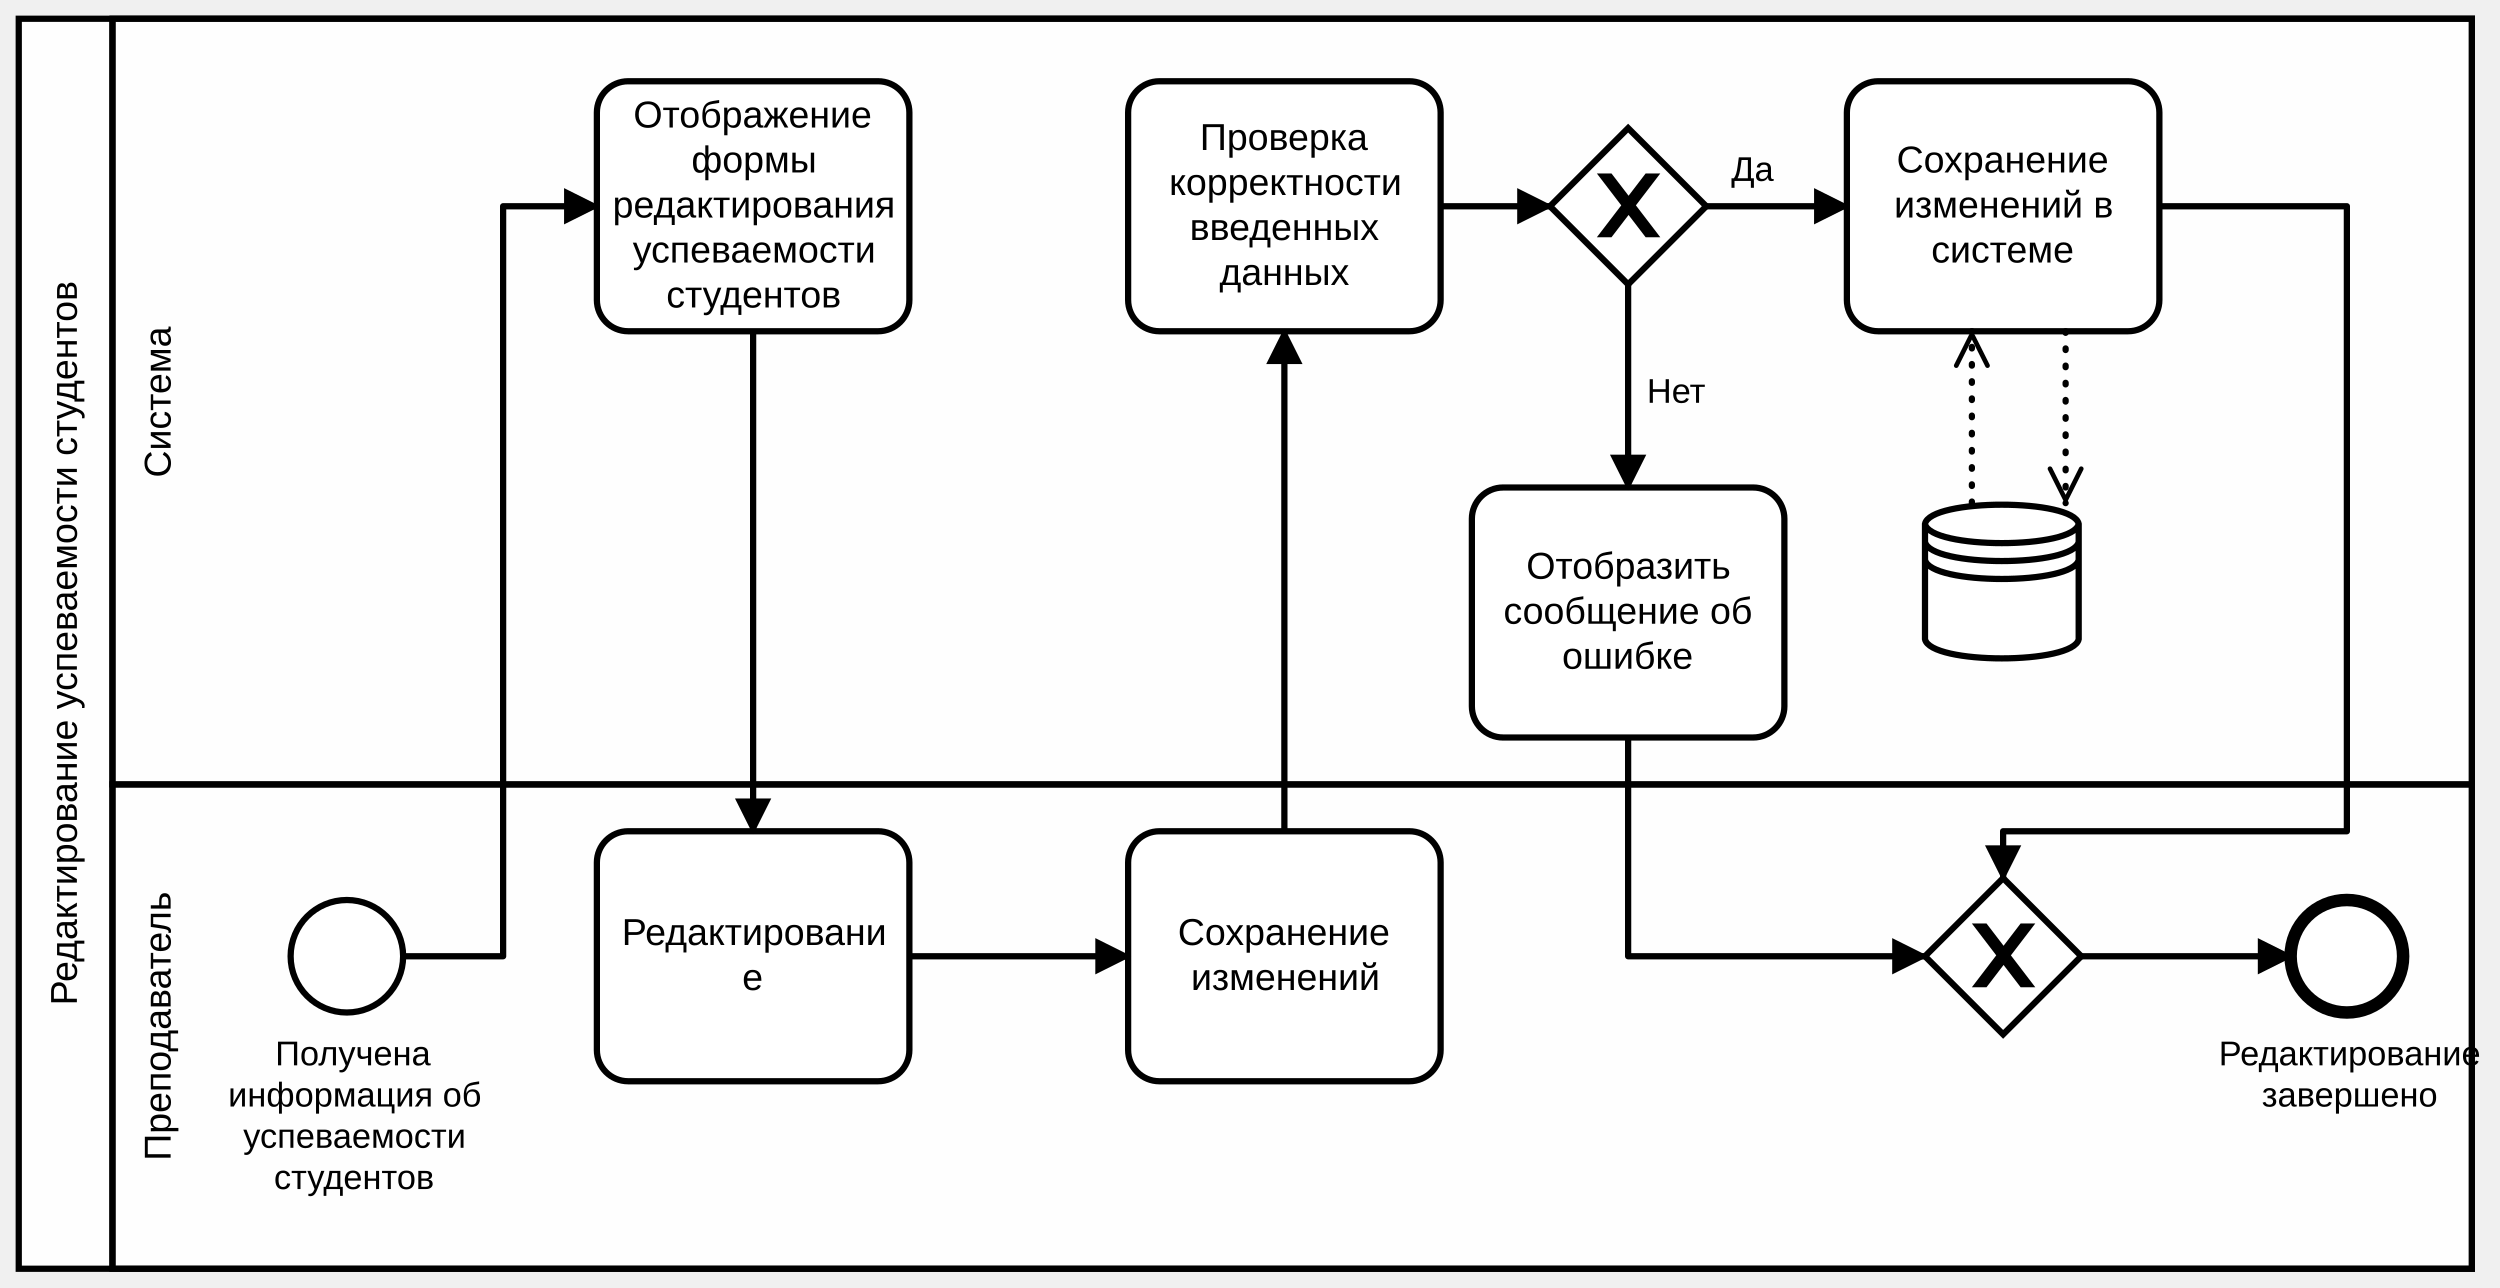
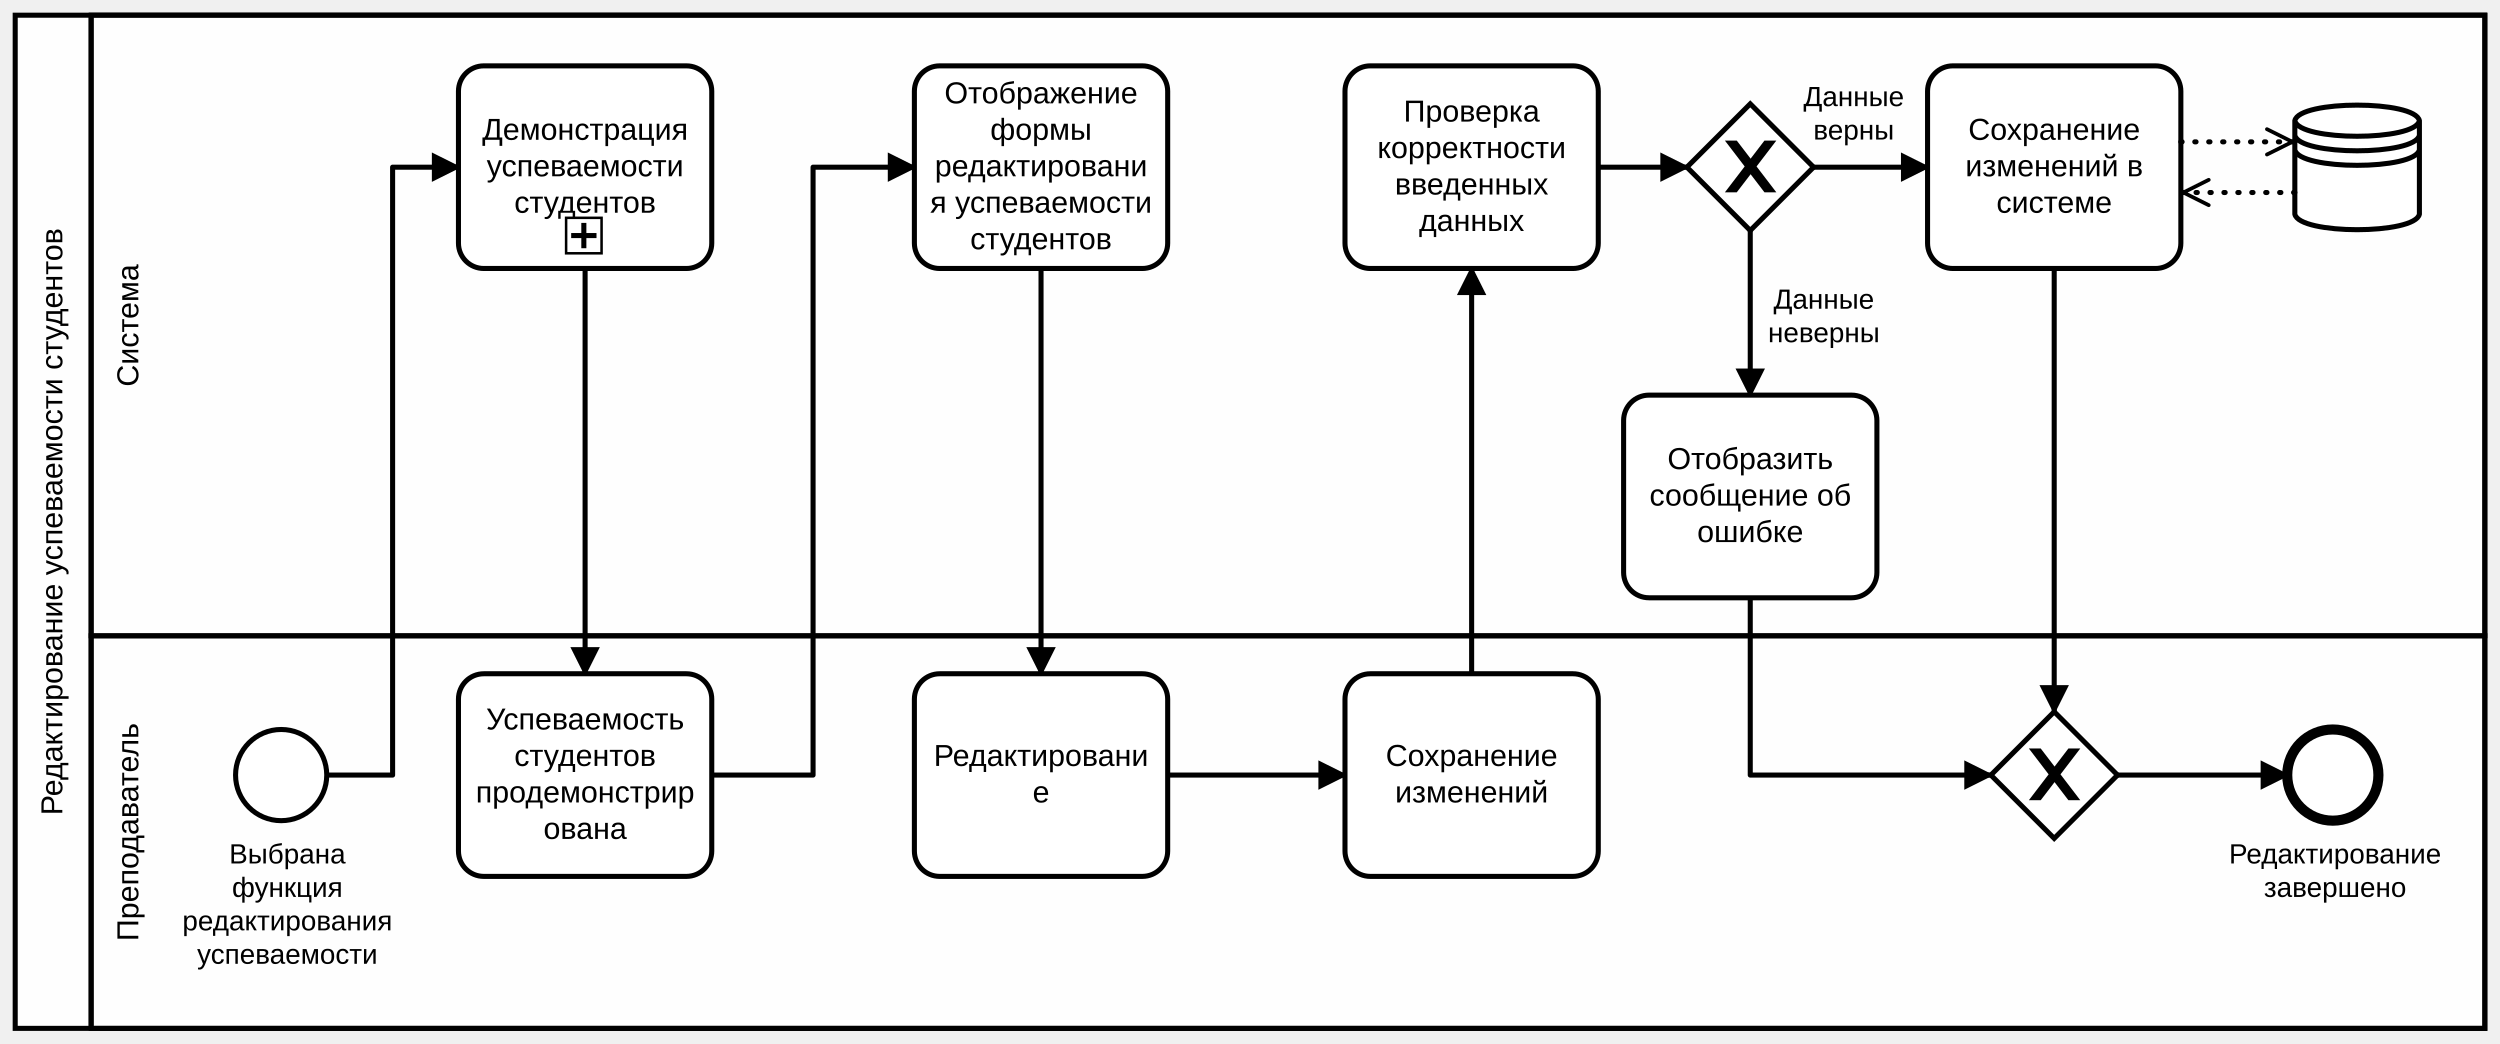
- <svg xmlns="http://www.w3.org/2000/svg" width="800" height="412" viewBox="149 74 800 412" version="1.1">
+ <svg xmlns="http://www.w3.org/2000/svg" width="987" height="412" viewBox="149 74 987 412" version="1.1">
  <defs>
-     <marker id="sequenceflow-end-white-black-c3cmvcpatdydm0tzsg6f8zy3j" viewBox="0 0 20 20" refX="11" refY="10" markerWidth="10" markerHeight="10" orient="auto">
-       <path d="M 1 5 L 11 10 L 1 15 Z" style="fill: black; stroke-width: 1px; stroke-linecap: round; stroke-dasharray: 10000, 1; stroke: black;" />
+     <marker id="sequenceflow-end-white-black-92m6he9rr7wa09pbdxbmwrjce" viewBox="0 0 20 20" refX="11" refY="10" markerWidth="10" markerHeight="10" orient="auto">
+       <path d="M 1 5 L 11 10 L 1 15 Z" style="fill: black; stroke-width: 1px; stroke-linecap: round; stroke-dasharray: 10000px, 1px; stroke: black; --darkreader-inline-fill:#e8e6e3; --darkreader-inline-stroke:#e8e6e3;" data-darkreader-inline-fill="" data-darkreader-inline-stroke="" />
    </marker>
-     <marker id="messageflow-end-white-black-c3cmvcpatdydm0tzsg6f8zy3j" viewBox="0 0 20 20" refX="8.5" refY="5" markerWidth="20" markerHeight="20" orient="auto">
-       <path d="m 1 5 l 0 -3 l 7 3 l -7 3 z" style="fill: white; stroke-width: 1px; stroke-linecap: butt; stroke-dasharray: 10000, 1; stroke: black;" />
-     </marker>
-     <marker id="messageflow-start-white-black-c3cmvcpatdydm0tzsg6f8zy3j" viewBox="0 0 20 20" refX="6" refY="6" markerWidth="20" markerHeight="20" orient="auto">
-       <circle cx="6" cy="6" r="3.5" style="fill: white; stroke-width: 1px; stroke-linecap: round; stroke-dasharray: 10000, 1; stroke: black;" />
-     </marker>
-     <marker id="association-end-white-black-c3cmvcpatdydm0tzsg6f8zy3j" viewBox="0 0 20 20" refX="12" refY="10" markerWidth="10" markerHeight="10" orient="auto">
-       <path d="M 1 5 L 11 10 L 1 15" style="fill: none; stroke-width: 1.5px; stroke-linecap: round; stroke-dasharray: 10000, 1; stroke: black;" />
+     <marker id="association-end-white-black-92m6he9rr7wa09pbdxbmwrjce" viewBox="0 0 20 20" refX="12" refY="10" markerWidth="10" markerHeight="10" orient="auto">
+       <path d="M 1 5 L 11 10 L 1 15" style="fill: none; stroke-width: 1.5px; stroke-linecap: round; stroke-dasharray: 10000px, 1px; stroke: black;" />
    </marker>
  </defs>
  <g class="djs-group">
-     <g class="djs-element djs-shape" data-element-id="Participant_06k0p85" style="display: block;" transform="matrix(1 0 0 1 155 80)">
+     <g class="djs-element djs-shape" data-element-id="Participant_06k0p85" transform="matrix(1, 0, 0, 1, 155, 80)" style="display: block;">
      <g class="djs-visual">
-         <rect x="0" y="0" width="785" height="400" rx="0" ry="0" style="stroke: black; stroke-width: 2px; fill: white; fill-opacity: 0.95;" />
+         <rect x="0" y="0" width="975" height="400" rx="0" ry="0" style="stroke: black; stroke-width: 2px; fill: white; fill-opacity: 0.95;" />
        <polyline points="30,0 30,400 " style="fill: none; stroke: black; stroke-width: 2px;" />
-         <text lineHeight="1.2" class="djs-label" style="font-family: Arial, sans-serif; font-size: 12px; font-weight: normal; fill: black;" transform="matrix(-1.83697e-16 -1 1 -1.83697e-16 0 400)">
-           <tspan x="84.297" y="18.6">Редактирование успеваемости студентов</tspan>
+         <text style="font-family: Arial, sans-serif; font-size: 12px; font-weight: normal; fill: black;" lineHeight="1.2" class="djs-label" transform="matrix(-1.83697e-16, -1, 1, -1.83697e-16, 0, 400)">
+           <tspan x="84.142" y="18.6">Редактирование успеваемости студентов</tspan>
        </text>
      </g>
-       <rect class="djs-hit djs-hit-click-stroke" x="0" y="0" width="785" height="400" style="fill: none; stroke-opacity: 0; stroke: white; stroke-width: 15px;" />
-       <rect class="djs-hit djs-hit-all" x="0" y="0" width="30" height="400" style="fill: none; stroke-opacity: 0; stroke: white; stroke-width: 15px;" />
-       <rect x="-6" y="-6" width="797" height="412" class="djs-outline" style="fill: none;" />
+       <rect style="fill: none; stroke-opacity: 0; stroke: white; stroke-width: 15px;" class="djs-hit djs-hit-click-stroke" x="0" y="0" width="975" height="400" />
+       <rect style="fill: none; stroke-opacity: 0; stroke: white; stroke-width: 15px;" class="djs-hit djs-hit-all" x="0" y="0" width="30" height="400" />
+       <rect x="-6" y="-6" width="987" height="412" style="fill: none;" class="djs-outline" />
    </g>
    <g class="djs-children">
      <g class="djs-group">
-         <g class="djs-element djs-shape" data-element-id="Lane_0m694k1" style="display: block;" transform="matrix(1 0 0 1 185 325)">
-           <g class="djs-visual">
-             <rect x="0" y="0" width="755" height="155" rx="0" ry="0" style="stroke: black; stroke-width: 2px; fill: white; fill-opacity: 0.35;" />
-             <text lineHeight="1.2" class="djs-label" style="font-family: Arial, sans-serif; font-size: 12px; font-weight: normal; fill: black;" transform="matrix(-1.83697e-16 -1 1 -1.83697e-16 0 155)">
-               <tspan x="34.57" y="18.6">Преподаватель</tspan>
-             </text>
-           </g>
-           <rect class="djs-hit djs-hit-click-stroke" x="0" y="0" width="755" height="155" style="fill: none; stroke-opacity: 0; stroke: white; stroke-width: 15px;" />
-           <rect class="djs-hit djs-hit-all" x="0" y="0" width="30" height="155" style="fill: none; stroke-opacity: 0; stroke: white; stroke-width: 15px;" />
-           <rect x="-6" y="-6" width="767" height="167" class="djs-outline" style="fill: none;" />
-         </g>
-       </g>
-       <g class="djs-group">
-         <g class="djs-element djs-shape" data-element-id="Lane_04228g3" style="display: block;" transform="matrix(1 0 0 1 185 80)">
-           <g class="djs-visual">
-             <rect x="0" y="0" width="755" height="245" rx="0" ry="0" style="stroke: black; stroke-width: 2px; fill: white; fill-opacity: 0.35;" />
-             <text lineHeight="1.2" class="djs-label" style="font-family: Arial, sans-serif; font-size: 12px; font-weight: normal; fill: black;" transform="matrix(-1.83697e-16 -1 1 -1.83697e-16 0 245)">
-               <tspan x="98.172" y="18.6">Система</tspan>
-             </text>
-           </g>
-           <rect class="djs-hit djs-hit-click-stroke" x="0" y="0" width="755" height="245" style="fill: none; stroke-opacity: 0; stroke: white; stroke-width: 15px;" />
-           <rect class="djs-hit djs-hit-all" x="0" y="0" width="30" height="245" style="fill: none; stroke-opacity: 0; stroke: white; stroke-width: 15px;" />
-           <rect x="-6" y="-6" width="767" height="257" class="djs-outline" style="fill: none;" />
+         <g class="djs-element djs-shape" data-element-id="Lane_0m694k1" transform="matrix(1, 0, 0, 1, 185, 325)" style="display: block;">
+           <g class="djs-visual">
+             <rect x="0" y="0" width="945" height="155" rx="0" ry="0" style="stroke: black; stroke-width: 2px; fill: white; fill-opacity: 0.35;" />
+             <text style="font-family: Arial, sans-serif; font-size: 12px; font-weight: normal; fill: black;" lineHeight="1.2" class="djs-label" transform="matrix(-1.83697e-16, -1, 1, -1.83697e-16, 0, 155)">
+               <tspan x="34.45" y="18.6">Преподаватель</tspan>
+             </text>
+           </g>
+           <rect style="fill: none; stroke-opacity: 0; stroke: white; stroke-width: 15px;" class="djs-hit djs-hit-click-stroke" x="0" y="0" width="945" height="155" />
+           <rect style="fill: none; stroke-opacity: 0; stroke: white; stroke-width: 15px;" class="djs-hit djs-hit-all" x="0" y="0" width="30" height="155" />
+           <rect x="-6" y="-6" width="957" height="167" style="fill: none;" class="djs-outline" />
+         </g>
+       </g>
+       <g class="djs-group">
+         <g class="djs-element djs-shape" data-element-id="Lane_04228g3" transform="matrix(1, 0, 0, 1, 185, 80)" style="display: block;">
+           <g class="djs-visual">
+             <rect x="0" y="0" width="945" height="245" rx="0" ry="0" style="stroke: black; stroke-width: 2px; fill: white; fill-opacity: 0.35;" />
+             <text style="font-family: Arial, sans-serif; font-size: 12px; font-weight: normal; fill: black;" lineHeight="1.2" class="djs-label" transform="matrix(-1.83697e-16, -1, 1, -1.83697e-16, 0, 245)">
+               <tspan x="98.342" y="18.6">Система</tspan>
+             </text>
+           </g>
+           <rect style="fill: none; stroke-opacity: 0; stroke: white; stroke-width: 15px;" class="djs-hit djs-hit-click-stroke" x="0" y="0" width="945" height="245" />
+           <rect style="fill: none; stroke-opacity: 0; stroke: white; stroke-width: 15px;" class="djs-hit djs-hit-all" x="0" y="0" width="30" height="245" />
+           <rect x="-6" y="-6" width="957" height="257" style="fill: none;" class="djs-outline" />
+         </g>
+       </g>
+       <g class="djs-group">
+         <g class="djs-element djs-connection" data-element-id="Flow_0jzzozh" style="display: block;">
+           <g class="djs-visual">
+             <path d="m  430,380L470,380 L470,140 L510,140 " style="fill: none; stroke-width: 2px; stroke: black; stroke-linejoin: round; marker-end: url('#sequenceflow-end-white-black-92m6he9rr7wa09pbdxbmwrjce');" />
+           </g>
+           <polyline points="430,380 470,380 470,140 510,140 " style="fill: none; stroke-opacity: 0; stroke: white; stroke-width: 15px;" class="djs-hit djs-hit-stroke" />
+           <rect x="424" y="134" width="92" height="252" style="fill: none;" class="djs-outline" />
+         </g>
+       </g>
+       <g class="djs-group">
+         <g class="djs-element djs-connection" data-element-id="Flow_1840ap7" style="display: block;">
+           <g class="djs-visual">
+             <path d="m  380,180L380,340 " style="fill: none; stroke-width: 2px; stroke: black; stroke-linejoin: round; marker-end: url('#sequenceflow-end-white-black-92m6he9rr7wa09pbdxbmwrjce');" />
+           </g>
+           <polyline points="380,180 380,340 " style="fill: none; stroke-opacity: 0; stroke: white; stroke-width: 15px;" class="djs-hit djs-hit-stroke" />
+           <rect x="374" y="174" width="12" height="172" style="fill: none;" class="djs-outline" />
+         </g>
+       </g>
+       <g class="djs-group">
+         <g class="djs-element djs-connection" data-element-id="Flow_0eo223n" style="display: block;">
+           <g class="djs-visual">
+             <path d="m  278,380L304,380 L304,140 L330,140 " style="fill: none; stroke-width: 2px; stroke: black; stroke-linejoin: round; marker-end: url('#sequenceflow-end-white-black-92m6he9rr7wa09pbdxbmwrjce');" />
+           </g>
+           <polyline points="278,380 304,380 304,140 330,140 " style="fill: none; stroke-opacity: 0; stroke: white; stroke-width: 15px;" class="djs-hit djs-hit-stroke" />
+           <rect x="272" y="134" width="64" height="252" style="fill: none;" class="djs-outline" />
+         </g>
+       </g>
+       <g class="djs-group">
+         <g class="djs-element djs-connection" data-element-id="Flow_1me5wav" style="display: block;">
+           <g class="djs-visual">
+             <path d="m  985,380L1052,380 " style="fill: none; stroke-width: 2px; stroke: black; stroke-linejoin: round; marker-end: url('#sequenceflow-end-white-black-92m6he9rr7wa09pbdxbmwrjce');" />
+           </g>
+           <polyline points="985,380 1052,380 " style="fill: none; stroke-opacity: 0; stroke: white; stroke-width: 15px;" class="djs-hit djs-hit-stroke" />
+           <rect x="979" y="374" width="79" height="12" style="fill: none;" class="djs-outline" />
+         </g>
+       </g>
+       <g class="djs-group">
+         <g class="djs-element djs-connection" data-element-id="Flow_0sjy1ay" style="display: block;">
+           <g class="djs-visual">
+             <path d="m  960,180L960,355 " style="fill: none; stroke-width: 2px; stroke: black; stroke-linejoin: round; marker-end: url('#sequenceflow-end-white-black-92m6he9rr7wa09pbdxbmwrjce');" />
+           </g>
+           <polyline points="960,180 960,355 " style="fill: none; stroke-opacity: 0; stroke: white; stroke-width: 15px;" class="djs-hit djs-hit-stroke" />
+           <rect x="954" y="174" width="12" height="187" style="fill: none;" class="djs-outline" />
+         </g>
+       </g>
+       <g class="djs-group">
+         <g class="djs-element djs-connection" data-element-id="Flow_0idffpc" style="display: block;">
+           <g class="djs-visual">
+             <path d="m  840,310L840,380 L935,380 " style="fill: none; stroke-width: 2px; stroke: black; stroke-linejoin: round; marker-end: url('#sequenceflow-end-white-black-92m6he9rr7wa09pbdxbmwrjce');" />
+           </g>
+           <polyline points="840,310 840,380 935,380 " style="fill: none; stroke-opacity: 0; stroke: white; stroke-width: 15px;" class="djs-hit djs-hit-stroke" />
+           <rect x="834" y="304" width="107" height="82" style="fill: none;" class="djs-outline" />
+         </g>
+       </g>
+       <g class="djs-group">
+         <g class="djs-element djs-connection" data-element-id="Flow_1od0i3v" style="display: block;">
+           <g class="djs-visual">
+             <path d="m  840,165L840,230 " style="fill: none; stroke-width: 2px; stroke: black; stroke-linejoin: round; marker-end: url('#sequenceflow-end-white-black-92m6he9rr7wa09pbdxbmwrjce');" />
+           </g>
+           <polyline points="840,165 840,230 " style="fill: none; stroke-opacity: 0; stroke: white; stroke-width: 15px;" class="djs-hit djs-hit-stroke" />
+           <rect x="834" y="159" width="12" height="77" style="fill: none;" class="djs-outline" />
+         </g>
+       </g>
+       <g class="djs-group">
+         <g class="djs-element djs-connection" data-element-id="Flow_0xf1cdj" style="display: block;">
+           <g class="djs-visual">
+             <path d="m  865,140L910,140 " style="fill: none; stroke-width: 2px; stroke: black; stroke-linejoin: round; marker-end: url('#sequenceflow-end-white-black-92m6he9rr7wa09pbdxbmwrjce');" />
+           </g>
+           <polyline points="865,140 910,140 " style="fill: none; stroke-opacity: 0; stroke: white; stroke-width: 15px;" class="djs-hit djs-hit-stroke" />
+           <rect x="859" y="134" width="57" height="12" style="fill: none;" class="djs-outline" />
+         </g>
+       </g>
+       <g class="djs-group">
+         <g class="djs-element djs-connection" data-element-id="Flow_0rwjlt9" style="display: block;">
+           <g class="djs-visual">
+             <path d="m  780,140L815,140 " style="fill: none; stroke-width: 2px; stroke: black; stroke-linejoin: round; marker-end: url('#sequenceflow-end-white-black-92m6he9rr7wa09pbdxbmwrjce');" />
+           </g>
+           <polyline points="780,140 815,140 " style="fill: none; stroke-opacity: 0; stroke: white; stroke-width: 15px;" class="djs-hit djs-hit-stroke" />
+           <rect x="774" y="134" width="47" height="12" style="fill: none;" class="djs-outline" />
+         </g>
+       </g>
+       <g class="djs-group">
+         <g class="djs-element djs-connection" data-element-id="Flow_151261x" style="display: block;">
+           <g class="djs-visual">
+             <path d="m  730,340L730,180 " style="fill: none; stroke-width: 2px; stroke: black; stroke-linejoin: round; marker-end: url('#sequenceflow-end-white-black-92m6he9rr7wa09pbdxbmwrjce');" />
+           </g>
+           <polyline points="730,340 730,180 " style="fill: none; stroke-opacity: 0; stroke: white; stroke-width: 15px;" class="djs-hit djs-hit-stroke" />
+           <rect x="724" y="174" width="12" height="172" style="fill: none;" class="djs-outline" />
+         </g>
+       </g>
+       <g class="djs-group">
+         <g class="djs-element djs-connection" data-element-id="Flow_1pjbfmd" style="display: block;">
+           <g class="djs-visual">
+             <path d="m  610,380L680,380 " style="fill: none; stroke-width: 2px; stroke: black; stroke-linejoin: round; marker-end: url('#sequenceflow-end-white-black-92m6he9rr7wa09pbdxbmwrjce');" />
+           </g>
+           <polyline points="610,380 680,380 " style="fill: none; stroke-opacity: 0; stroke: white; stroke-width: 15px;" class="djs-hit djs-hit-stroke" />
+           <rect x="604" y="374" width="82" height="12" style="fill: none;" class="djs-outline" />
        </g>
      </g>
      <g class="djs-group">
        <g class="djs-element djs-connection" data-element-id="Flow_1tlofv1" style="display: block;">
          <g class="djs-visual">
-             <path d="m  390,180L390,340 " style="fill: none; stroke-width: 2px; stroke: black; stroke-linejoin: round; marker-end: url('#sequenceflow-end-white-black-c3cmvcpatdydm0tzsg6f8zy3j');" />
-           </g>
-           <polyline points="390,180 390,340 " class="djs-hit djs-hit-stroke" style="fill: none; stroke-opacity: 0; stroke: white; stroke-width: 15px;" />
-           <rect x="384" y="174" width="12" height="172" class="djs-outline" style="fill: none;" />
-         </g>
-       </g>
-       <g class="djs-group">
-         <g class="djs-element djs-connection" data-element-id="Flow_197fsrr" style="display: block;">
-           <g class="djs-visual">
-             <path d="m  278,380L310,380 L310,140 L340,140 " style="fill: none; stroke-width: 2px; stroke: black; stroke-linejoin: round; marker-end: url('#sequenceflow-end-white-black-c3cmvcpatdydm0tzsg6f8zy3j');" />
-           </g>
-           <polyline points="278,380 310,380 310,140 340,140 " class="djs-hit djs-hit-stroke" style="fill: none; stroke-opacity: 0; stroke: white; stroke-width: 15px;" />
-           <rect x="272" y="134" width="74" height="252" class="djs-outline" style="fill: none;" />
-         </g>
-       </g>
-       <g class="djs-group">
-         <g class="djs-element djs-connection" data-element-id="Flow_1me5wav" style="display: block;">
-           <g class="djs-visual">
-             <path d="m  815,380L882,380 " style="fill: none; stroke-width: 2px; stroke: black; stroke-linejoin: round; marker-end: url('#sequenceflow-end-white-black-c3cmvcpatdydm0tzsg6f8zy3j');" />
-           </g>
-           <polyline points="815,380 882,380 " class="djs-hit djs-hit-stroke" style="fill: none; stroke-opacity: 0; stroke: white; stroke-width: 15px;" />
-           <rect x="809" y="374" width="79" height="12" class="djs-outline" style="fill: none;" />
-         </g>
-       </g>
-       <g class="djs-group">
-         <g class="djs-element djs-connection" data-element-id="Flow_0idffpc" style="display: block;">
-           <g class="djs-visual">
-             <path d="m  670,310L670,380 L765,380 " style="fill: none; stroke-width: 2px; stroke: black; stroke-linejoin: round; marker-end: url('#sequenceflow-end-white-black-c3cmvcpatdydm0tzsg6f8zy3j');" />
-           </g>
-           <polyline points="670,310 670,380 765,380 " class="djs-hit djs-hit-stroke" style="fill: none; stroke-opacity: 0; stroke: white; stroke-width: 15px;" />
-           <rect x="664" y="304" width="107" height="82" class="djs-outline" style="fill: none;" />
-         </g>
-       </g>
-       <g class="djs-group">
-         <g class="djs-element djs-connection" data-element-id="Flow_1pjbfmd" style="display: block;">
-           <g class="djs-visual">
-             <path d="m  440,380L510,380 " style="fill: none; stroke-width: 2px; stroke: black; stroke-linejoin: round; marker-end: url('#sequenceflow-end-white-black-c3cmvcpatdydm0tzsg6f8zy3j');" />
-           </g>
-           <polyline points="440,380 510,380 " class="djs-hit djs-hit-stroke" style="fill: none; stroke-opacity: 0; stroke: white; stroke-width: 15px;" />
-           <rect x="434" y="374" width="82" height="12" class="djs-outline" style="fill: none;" />
-         </g>
-       </g>
-       <g class="djs-group">
-         <g class="djs-element djs-connection" data-element-id="Flow_0sjy1ay" style="display: block;">
-           <g class="djs-visual">
-             <path d="m  840,140L900,140 L900,340 L790,340 L790,355 " style="fill: none; stroke-width: 2px; stroke: black; stroke-linejoin: round; marker-end: url('#sequenceflow-end-white-black-c3cmvcpatdydm0tzsg6f8zy3j');" />
-           </g>
-           <polyline points="840,140 900,140 900,340 790,340 790,355 " class="djs-hit djs-hit-stroke" style="fill: none; stroke-opacity: 0; stroke: white; stroke-width: 15px;" />
-           <rect x="784" y="134" width="122" height="227" class="djs-outline" style="fill: none;" />
-         </g>
-       </g>
-       <g class="djs-group">
-         <g class="djs-element djs-connection" data-element-id="Flow_1od0i3v" style="display: block;">
-           <g class="djs-visual">
-             <path d="m  670,165L670,230 " style="fill: none; stroke-width: 2px; stroke: black; stroke-linejoin: round; marker-end: url('#sequenceflow-end-white-black-c3cmvcpatdydm0tzsg6f8zy3j');" />
-           </g>
-           <polyline points="670,165 670,230 " class="djs-hit djs-hit-stroke" style="fill: none; stroke-opacity: 0; stroke: white; stroke-width: 15px;" />
-           <rect x="664" y="159" width="12" height="77" class="djs-outline" style="fill: none;" />
-         </g>
-       </g>
-       <g class="djs-group">
-         <g class="djs-element djs-connection" data-element-id="Flow_0xf1cdj" style="display: block;">
-           <g class="djs-visual">
-             <path d="m  695,140L740,140 " style="fill: none; stroke-width: 2px; stroke: black; stroke-linejoin: round; marker-end: url('#sequenceflow-end-white-black-c3cmvcpatdydm0tzsg6f8zy3j');" />
-           </g>
-           <polyline points="695,140 740,140 " class="djs-hit djs-hit-stroke" style="fill: none; stroke-opacity: 0; stroke: white; stroke-width: 15px;" />
-           <rect x="689" y="134" width="57" height="12" class="djs-outline" style="fill: none;" />
-         </g>
-       </g>
-       <g class="djs-group">
-         <g class="djs-element djs-connection" data-element-id="Flow_0rwjlt9" style="display: block;">
-           <g class="djs-visual">
-             <path d="m  610,140L645,140 " style="fill: none; stroke-width: 2px; stroke: black; stroke-linejoin: round; marker-end: url('#sequenceflow-end-white-black-c3cmvcpatdydm0tzsg6f8zy3j');" />
-           </g>
-           <polyline points="610,140 645,140 " class="djs-hit djs-hit-stroke" style="fill: none; stroke-opacity: 0; stroke: white; stroke-width: 15px;" />
-           <rect x="604" y="134" width="47" height="12" class="djs-outline" style="fill: none;" />
-         </g>
-       </g>
-       <g class="djs-group">
-         <g class="djs-element djs-connection" data-element-id="Flow_151261x" style="display: block;">
-           <g class="djs-visual">
-             <path d="m  560,340L560,180 " style="fill: none; stroke-width: 2px; stroke: black; stroke-linejoin: round; marker-end: url('#sequenceflow-end-white-black-c3cmvcpatdydm0tzsg6f8zy3j');" />
-           </g>
-           <polyline points="560,340 560,180 " class="djs-hit djs-hit-stroke" style="fill: none; stroke-opacity: 0; stroke: white; stroke-width: 15px;" />
-           <rect x="554" y="174" width="12" height="172" class="djs-outline" style="fill: none;" />
-         </g>
-       </g>
-       <g class="djs-group">
-         <g class="djs-element djs-shape" data-element-id="Event_19rjrld" style="display: block;" transform="matrix(1 0 0 1 242 362)">
+             <path d="m  560,180L560,340 " style="fill: none; stroke-width: 2px; stroke: black; stroke-linejoin: round; marker-end: url('#sequenceflow-end-white-black-92m6he9rr7wa09pbdxbmwrjce');" />
+           </g>
+           <polyline points="560,180 560,340 " style="fill: none; stroke-opacity: 0; stroke: white; stroke-width: 15px;" class="djs-hit djs-hit-stroke" />
+           <rect x="554" y="174" width="12" height="172" style="fill: none;" class="djs-outline" />
+         </g>
+       </g>
+       <g class="djs-group">
+         <g class="djs-element djs-shape" data-element-id="Event_19rjrld" transform="matrix(1, 0, 0, 1, 242, 362)" style="display: block;">
          <g class="djs-visual">
            <circle cx="18" cy="18" r="18" style="stroke: black; stroke-width: 2px; fill: white; fill-opacity: 0.95;" />
          </g>
-           <rect class="djs-hit djs-hit-all" x="0" y="0" width="36" height="36" style="fill: none; stroke-opacity: 0; stroke: white; stroke-width: 15px;" />
-           <rect x="-6" y="-6" width="48" height="48" class="djs-outline" style="fill: none;" />
-         </g>
-       </g>
-       <g class="djs-group">
-         <g class="djs-element djs-shape" data-element-id="Event_19rjrld_label" style="display: block;" transform="matrix(1 0 0 1 222 405)">
-           <g class="djs-visual">
-             <text lineHeight="1.2" class="djs-label" style="font-family: Arial, sans-serif; font-size: 11px; font-weight: normal; fill: black;">
-               <tspan x="15.07" y="9.9">Получена </tspan>
-               <tspan x="0" y="23.1">информация об </tspan>
-               <tspan x="4.82" y="36.3">успеваемости </tspan>
-               <tspan x="14.656" y="49.5">студентов</tspan>
-             </text>
-           </g>
-           <rect class="djs-hit djs-hit-all" x="0" y="0" width="81" height="53" style="fill: none; stroke-opacity: 0; stroke: white; stroke-width: 15px;" />
-           <rect x="-6" y="-6" width="93" height="65" class="djs-outline" style="fill: none;" />
-         </g>
-       </g>
-       <g class="djs-group">
-         <g class="djs-element djs-shape" data-element-id="Activity_02i2ynp" style="display: block;" transform="matrix(1 0 0 1 340 340)">
-           <g class="djs-visual">
-             <rect x="0" y="0" width="100" height="80" rx="10" ry="10" style="stroke: black; stroke-width: 2px; fill: white; fill-opacity: 0.95;" />
-             <text lineHeight="1.2" class="djs-label" style="font-family: Arial, sans-serif; font-size: 12px; font-weight: normal; fill: black;">
-               <tspan x="7.977" y="36.4">Редактировани</tspan>
-               <tspan x="46.5" y="50.8">е</tspan>
-             </text>
-           </g>
-           <rect class="djs-hit djs-hit-all" x="0" y="0" width="100" height="80" style="fill: none; stroke-opacity: 0; stroke: white; stroke-width: 15px;" />
-           <rect x="-6" y="-6" width="112" height="92" class="djs-outline" style="fill: none;" />
-         </g>
-       </g>
-       <g class="djs-group">
-         <g class="djs-element djs-shape" data-element-id="Activity_0zztmdx" style="display: block;" transform="matrix(1 0 0 1 510 340)">
-           <g class="djs-visual">
-             <rect x="0" y="0" width="100" height="80" rx="10" ry="10" style="stroke: black; stroke-width: 2px; fill: white; fill-opacity: 0.95;" />
-             <text lineHeight="1.2" class="djs-label" style="font-family: Arial, sans-serif; font-size: 12px; font-weight: normal; fill: black;">
-               <tspan x="15.906" y="36.4">Сохранение </tspan>
-               <tspan x="20.117" y="50.8">изменений</tspan>
-             </text>
-           </g>
-           <rect class="djs-hit djs-hit-all" x="0" y="0" width="100" height="80" style="fill: none; stroke-opacity: 0; stroke: white; stroke-width: 15px;" />
-           <rect x="-6" y="-6" width="112" height="92" class="djs-outline" style="fill: none;" />
-         </g>
-       </g>
-       <g class="djs-group">
-         <g class="djs-element djs-shape" data-element-id="Gateway_08p1wtj" style="display: block;" transform="matrix(1 0 0 1 645 115)">
+           <rect style="fill: none; stroke-opacity: 0; stroke: white; stroke-width: 15px;" class="djs-hit djs-hit-all" x="0" y="0" width="36" height="36" />
+           <rect x="-6" y="-6" width="48" height="48" style="fill: none;" class="djs-outline" />
+         </g>
+       </g>
+       <g class="djs-group">
+         <g class="djs-element djs-shape" data-element-id="Event_19rjrld_label" transform="matrix(1, 0, 0, 1, 221, 405)" style="display: block;">
+           <g class="djs-visual">
+             <text style="font-family: Arial, sans-serif; font-size: 11px; font-weight: normal; fill: black;" lineHeight="1.2" class="djs-label">
+               <tspan x="18.467" y="9.9">Выбрана </tspan>
+               <tspan x="19.583" y="23.1">функция </tspan>
+               <tspan x="0" y="36.3">редактирования </tspan>
+               <tspan x="5.808" y="49.5">успеваемости</tspan>
+             </text>
+           </g>
+           <rect style="fill: none; stroke-opacity: 0; stroke: white; stroke-width: 15px;" class="djs-hit djs-hit-all" x="0" y="0" width="83" height="53" />
+           <rect x="-6" y="-6" width="95" height="65" style="fill: none;" class="djs-outline" />
+         </g>
+       </g>
+       <g class="djs-group">
+         <g class="djs-element djs-shape" data-element-id="Activity_02i2ynp" transform="matrix(1, 0, 0, 1, 510, 340)" style="display: block;">
+           <g class="djs-visual">
+             <rect x="0" y="0" width="100" height="80" rx="10" ry="10" style="stroke: black; stroke-width: 2px; fill: white; fill-opacity: 0.95;" />
+             <text style="font-family: Arial, sans-serif; font-size: 12px; font-weight: normal; fill: black;" lineHeight="1.2" class="djs-label">
+               <tspan x="7.642" y="36.4">Редактировани</tspan>
+               <tspan x="46.667" y="50.8">е</tspan>
+             </text>
+           </g>
+           <rect style="fill: none; stroke-opacity: 0; stroke: white; stroke-width: 15px;" class="djs-hit djs-hit-all" x="0" y="0" width="100" height="80" />
+           <rect x="-6" y="-6" width="112" height="92" style="fill: none;" class="djs-outline" />
+         </g>
+       </g>
+       <g class="djs-group">
+         <g class="djs-element djs-shape" data-element-id="Activity_0zztmdx" transform="matrix(1, 0, 0, 1, 680, 340)" style="display: block;">
+           <g class="djs-visual">
+             <rect x="0" y="0" width="100" height="80" rx="10" ry="10" style="stroke: black; stroke-width: 2px; fill: white; fill-opacity: 0.95;" />
+             <text style="font-family: Arial, sans-serif; font-size: 12px; font-weight: normal; fill: black;" lineHeight="1.2" class="djs-label">
+               <tspan x="16.083" y="36.4">Сохранение </tspan>
+               <tspan x="19.775" y="50.8">изменений</tspan>
+             </text>
+           </g>
+           <rect style="fill: none; stroke-opacity: 0; stroke: white; stroke-width: 15px;" class="djs-hit djs-hit-all" x="0" y="0" width="100" height="80" />
+           <rect x="-6" y="-6" width="112" height="92" style="fill: none;" class="djs-outline" />
+         </g>
+       </g>
+       <g class="djs-group">
+         <g class="djs-element djs-shape" data-element-id="Gateway_08p1wtj" transform="matrix(1, 0, 0, 1, 815, 115)" style="display: block;">
          <g class="djs-visual">
            <polygon points="25,0 50,25 25,50 0,25" style="stroke: black; stroke-width: 2px; fill: white; fill-opacity: 0.95;" />
            <path d="m 16,15 7.429,9.714 -7.429,9.714 3.429,0 5.714,-7.464 5.714,7.464 3.429,0 -7.429,-9.714 7.429,-9.714 -3.429,0 -5.714,7.464 -5.714,-7.464 -3.429,0 z" style="fill: black; stroke-width: 1px; stroke: black;" />
          </g>
-           <rect class="djs-hit djs-hit-all" x="0" y="0" width="50" height="50" style="fill: none; stroke-opacity: 0; stroke: white; stroke-width: 15px;" />
-           <rect x="-6" y="-6" width="62" height="62" class="djs-outline" style="fill: none;" />
-         </g>
-       </g>
-       <g class="djs-group">
-         <g class="djs-element djs-shape" data-element-id="Activity_08wasl9" style="display: block;" transform="matrix(1 0 0 1 620 230)">
-           <g class="djs-visual">
-             <rect x="0" y="0" width="100" height="80" rx="10" ry="10" style="stroke: black; stroke-width: 2px; fill: white; fill-opacity: 0.95;" />
-             <text lineHeight="1.2" class="djs-label" style="font-family: Arial, sans-serif; font-size: 12px; font-weight: normal; fill: black;">
-               <tspan x="17.422" y="29.2">Отобразить </tspan>
-               <tspan x="10.109" y="43.6">сообщение об </tspan>
-               <tspan x="28.867" y="58">ошибке</tspan>
-             </text>
-           </g>
-           <rect class="djs-hit djs-hit-all" x="0" y="0" width="100" height="80" style="fill: none; stroke-opacity: 0; stroke: white; stroke-width: 15px;" />
-           <rect x="-6" y="-6" width="112" height="92" class="djs-outline" style="fill: none;" />
-         </g>
-       </g>
-       <g class="djs-group">
-         <g class="djs-element djs-shape" data-element-id="Activity_01iydhp" style="display: block;" transform="matrix(1 0 0 1 740 100)">
-           <g class="djs-visual">
-             <rect x="0" y="0" width="100" height="80" rx="10" ry="10" style="stroke: black; stroke-width: 2px; fill: white; fill-opacity: 0.95;" />
-             <text lineHeight="1.2" class="djs-label" style="font-family: Arial, sans-serif; font-size: 12px; font-weight: normal; fill: black;">
-               <tspan x="15.906" y="29.2">Сохранение </tspan>
-               <tspan x="15.102" y="43.6">изменений в </tspan>
-               <tspan x="27" y="58">системе</tspan>
-             </text>
-           </g>
-           <rect class="djs-hit djs-hit-all" x="0" y="0" width="100" height="80" style="fill: none; stroke-opacity: 0; stroke: white; stroke-width: 15px;" />
-           <rect x="-6" y="-6" width="112" height="92" class="djs-outline" style="fill: none;" />
-         </g>
-       </g>
-       <g class="djs-group">
-         <g class="djs-element djs-shape" data-element-id="DataStoreReference_0akv4de" style="display: block;" transform="matrix(1 0 0 1 765 235)">
-           <g class="djs-visual">
-             <path d="m  0,6.65 l  0,36.885 c  1.639,8.197 47.541,8.197  49.18,0 l  0,-36.885 c -1.639,-8.197 -47.541,-8.197 -49.18,0c  1.639,8.197 47.541,8.197  49.18,0 m  -49.18,5.738c  1.639,8.197 47.541,8.197 49.18,0m  -49.18,5.738c  1.639,8.197 47.541,8.197  49.18,0" style="fill: white; stroke-width: 2px; stroke: black; fill-opacity: 0.95;" />
-           </g>
-           <rect class="djs-hit djs-hit-all" x="0" y="0" width="50" height="50" style="fill: none; stroke-opacity: 0; stroke: white; stroke-width: 15px;" />
-           <rect x="-6" y="-6" width="62" height="62" class="djs-outline" style="fill: none;" />
-         </g>
-       </g>
-       <g class="djs-group">
-         <g class="djs-element djs-shape" data-element-id="Gateway_0121ltw" style="display: block;" transform="matrix(1 0 0 1 765 355)">
+           <rect style="fill: none; stroke-opacity: 0; stroke: white; stroke-width: 15px;" class="djs-hit djs-hit-all" x="0" y="0" width="50" height="50" />
+           <rect x="-6" y="-6" width="62" height="62" style="fill: none;" class="djs-outline" />
+         </g>
+       </g>
+       <g class="djs-group">
+         <g class="djs-element djs-shape" data-element-id="Activity_08wasl9" transform="matrix(1, 0, 0, 1, 790, 230)" style="display: block;">
+           <g class="djs-visual">
+             <rect x="0" y="0" width="100" height="80" rx="10" ry="10" style="stroke: black; stroke-width: 2px; fill: white; fill-opacity: 0.95;" />
+             <text style="font-family: Arial, sans-serif; font-size: 12px; font-weight: normal; fill: black;" lineHeight="1.2" class="djs-label">
+               <tspan x="17.308" y="29.2">Отобразить </tspan>
+               <tspan x="10.2" y="43.6">сообщение об </tspan>
+               <tspan x="29.042" y="58">ошибке</tspan>
+             </text>
+           </g>
+           <rect style="fill: none; stroke-opacity: 0; stroke: white; stroke-width: 15px;" class="djs-hit djs-hit-all" x="0" y="0" width="100" height="80" />
+           <rect x="-6" y="-6" width="112" height="92" style="fill: none;" class="djs-outline" />
+         </g>
+       </g>
+       <g class="djs-group">
+         <g class="djs-element djs-shape" data-element-id="Activity_01iydhp" transform="matrix(1, 0, 0, 1, 910, 100)" style="display: block;">
+           <g class="djs-visual">
+             <rect x="0" y="0" width="100" height="80" rx="10" ry="10" style="stroke: black; stroke-width: 2px; fill: white; fill-opacity: 0.95;" />
+             <text style="font-family: Arial, sans-serif; font-size: 12px; font-weight: normal; fill: black;" lineHeight="1.2" class="djs-label">
+               <tspan x="16.083" y="29.2">Сохранение </tspan>
+               <tspan x="14.917" y="43.6">изменений в </tspan>
+               <tspan x="27.175" y="58">системе</tspan>
+             </text>
+           </g>
+           <rect style="fill: none; stroke-opacity: 0; stroke: white; stroke-width: 15px;" class="djs-hit djs-hit-all" x="0" y="0" width="100" height="80" />
+           <rect x="-6" y="-6" width="112" height="92" style="fill: none;" class="djs-outline" />
+         </g>
+       </g>
+       <g class="djs-group">
+         <g class="djs-element djs-shape" data-element-id="Gateway_0121ltw" transform="matrix(1, 0, 0, 1, 935, 355)" style="display: block;">
          <g class="djs-visual">
            <polygon points="25,0 50,25 25,50 0,25" style="stroke: black; stroke-width: 2px; fill: white; fill-opacity: 0.95;" />
            <path d="m 16,15 7.429,9.714 -7.429,9.714 3.429,0 5.714,-7.464 5.714,7.464 3.429,0 -7.429,-9.714 7.429,-9.714 -3.429,0 -5.714,7.464 -5.714,-7.464 -3.429,0 z" style="fill: black; stroke-width: 1px; stroke: black;" />
          </g>
-           <rect class="djs-hit djs-hit-all" x="0" y="0" width="50" height="50" style="fill: none; stroke-opacity: 0; stroke: white; stroke-width: 15px;" />
-           <rect x="-6" y="-6" width="62" height="62" class="djs-outline" style="fill: none;" />
-         </g>
-       </g>
-       <g class="djs-group">
-         <g class="djs-element djs-shape" data-element-id="Event_0q21p8b" style="display: block;" transform="matrix(1 0 0 1 882 362)">
+           <rect style="fill: none; stroke-opacity: 0; stroke: white; stroke-width: 15px;" class="djs-hit djs-hit-all" x="0" y="0" width="50" height="50" />
+           <rect x="-6" y="-6" width="62" height="62" style="fill: none;" class="djs-outline" />
+         </g>
+       </g>
+       <g class="djs-group">
+         <g class="djs-element djs-shape" data-element-id="Event_0q21p8b" transform="matrix(1, 0, 0, 1, 1052, 362)" style="display: block;">
          <g class="djs-visual">
            <circle cx="18" cy="18" r="18" style="stroke: black; stroke-width: 4px; fill: white; fill-opacity: 0.95;" />
          </g>
-           <rect class="djs-hit djs-hit-all" x="0" y="0" width="36" height="36" style="fill: none; stroke-opacity: 0; stroke: white; stroke-width: 15px;" />
-           <rect x="-6" y="-6" width="48" height="48" class="djs-outline" style="fill: none;" />
-         </g>
-       </g>
-       <g class="djs-group">
-         <g class="djs-element djs-shape" data-element-id="Event_0q21p8b_label" style="display: block;" transform="matrix(1 0 0 1 859 405)">
-           <g class="djs-visual">
-             <text lineHeight="1.2" class="djs-label" style="font-family: Arial, sans-serif; font-size: 11px; font-weight: normal; fill: black;">
+           <rect style="fill: none; stroke-opacity: 0; stroke: white; stroke-width: 15px;" class="djs-hit djs-hit-all" x="0" y="0" width="36" height="36" />
+           <rect x="-6" y="-6" width="48" height="48" style="fill: none;" class="djs-outline" />
+         </g>
+       </g>
+       <g class="djs-group">
+         <g class="djs-element djs-shape" data-element-id="Event_0q21p8b_label" transform="matrix(1, 0, 0, 1, 1029, 405)" style="display: block;">
+           <g class="djs-visual">
+             <text style="font-family: Arial, sans-serif; font-size: 11px; font-weight: normal; fill: black;" lineHeight="1.2" class="djs-label">
              <tspan x="0" y="9.9">Редактирование </tspan>
-               <tspan x="13.773" y="23.1">завершено</tspan>
-             </text>
-           </g>
-           <rect class="djs-hit djs-hit-all" x="0" y="0" width="84" height="27" style="fill: none; stroke-opacity: 0; stroke: white; stroke-width: 15px;" />
-           <rect x="-6" y="-6" width="96" height="39" class="djs-outline" style="fill: none;" />
-         </g>
-       </g>
-       <g class="djs-group">
-         <g class="djs-element djs-shape" data-element-id="Activity_0s6uy9m" style="display: block;" transform="matrix(1 0 0 1 510 100)">
-           <g class="djs-visual">
-             <rect x="0" y="0" width="100" height="80" rx="10" ry="10" style="stroke: black; stroke-width: 2px; fill: white; fill-opacity: 0.95;" />
-             <text lineHeight="1.2" class="djs-label" style="font-family: Arial, sans-serif; font-size: 12px; font-weight: normal; fill: black;">
-               <tspan x="22.961" y="22">Проверка </tspan>
-               <tspan x="13.117" y="36.4">корректности </tspan>
-               <tspan x="19.703" y="50.8">введенных </tspan>
-               <tspan x="29.219" y="65.2">данных</tspan>
-             </text>
-           </g>
-           <rect class="djs-hit djs-hit-all" x="0" y="0" width="100" height="80" style="fill: none; stroke-opacity: 0; stroke: white; stroke-width: 15px;" />
-           <rect x="-6" y="-6" width="112" height="92" class="djs-outline" style="fill: none;" />
-         </g>
-       </g>
-       <g class="djs-group">
-         <g class="djs-element djs-shape" data-element-id="Activity_1qpusk1" style="display: block;" transform="matrix(1 0 0 1 340 100)">
-           <g class="djs-visual">
-             <rect x="0" y="0" width="100" height="80" rx="10" ry="10" style="stroke: black; stroke-width: 2px; fill: white; fill-opacity: 0.95;" />
-             <text lineHeight="1.2" class="djs-label" style="font-family: Arial, sans-serif; font-size: 12px; font-weight: normal; fill: black;">
-               <tspan x="11.688" y="14.8">Отображение </tspan>
-               <tspan x="30.258" y="29.2">формы </tspan>
-               <tspan x="5.031" y="43.6">редактирования</tspan>
-               <tspan x="11.477" y="58">успеваемости </tspan>
-               <tspan x="22.211" y="72.4">студентов</tspan>
-             </text>
-           </g>
-           <rect class="djs-hit djs-hit-all" x="0" y="0" width="100" height="80" style="fill: none; stroke-opacity: 0; stroke: white; stroke-width: 15px;" />
-           <rect x="-6" y="-6" width="112" height="92" class="djs-outline" style="fill: none;" />
-         </g>
-       </g>
-       <g class="djs-group">
-         <g class="djs-element djs-shape" data-element-id="Flow_0xf1cdj_label" style="display: block;" transform="matrix(1 0 0 1 703 122)">
-           <g class="djs-visual">
-             <text lineHeight="1.2" class="djs-label" style="font-family: Arial, sans-serif; font-size: 11px; font-weight: normal; fill: black;">
-               <tspan x="0" y="9.9">Да</tspan>
-             </text>
-           </g>
-           <rect class="djs-hit djs-hit-all" x="0" y="0" width="15" height="14" style="fill: none; stroke-opacity: 0; stroke: white; stroke-width: 15px;" />
-           <rect x="-6" y="-6" width="27" height="26" class="djs-outline" style="fill: none;" />
-         </g>
-       </g>
-       <g class="djs-group">
-         <g class="djs-element djs-shape" data-element-id="Flow_1od0i3v_label" style="display: block;" transform="matrix(1 0 0 1 676 193)">
-           <g class="djs-visual">
-             <text lineHeight="1.2" class="djs-label" style="font-family: Arial, sans-serif; font-size: 11px; font-weight: normal; fill: black;">
-               <tspan x="0" y="9.9">Нет</tspan>
-             </text>
-           </g>
-           <rect class="djs-hit djs-hit-all" x="0" y="0" width="19" height="14" style="fill: none; stroke-opacity: 0; stroke: white; stroke-width: 15px;" />
-           <rect x="-6" y="-6" width="31" height="26" class="djs-outline" style="fill: none;" />
+               <tspan x="13.775" y="23.1">завершено</tspan>
+             </text>
+           </g>
+           <rect style="fill: none; stroke-opacity: 0; stroke: white; stroke-width: 15px;" class="djs-hit djs-hit-all" x="0" y="0" width="84" height="27" />
+           <rect x="-6" y="-6" width="96" height="39" style="fill: none;" class="djs-outline" />
+         </g>
+       </g>
+       <g class="djs-group">
+         <g class="djs-element djs-shape" data-element-id="Activity_0s6uy9m" transform="matrix(1, 0, 0, 1, 680, 100)" style="display: block;">
+           <g class="djs-visual">
+             <rect x="0" y="0" width="100" height="80" rx="10" ry="10" style="stroke: black; stroke-width: 2px; fill: white; fill-opacity: 0.95;" />
+             <text style="font-family: Arial, sans-serif; font-size: 12px; font-weight: normal; fill: black;" lineHeight="1.2" class="djs-label">
+               <tspan x="23.142" y="22">Проверка </tspan>
+               <tspan x="12.783" y="36.4">корректности </tspan>
+               <tspan x="19.7" y="50.8">введенных </tspan>
+               <tspan x="29.217" y="65.2">данных</tspan>
+             </text>
+           </g>
+           <rect style="fill: none; stroke-opacity: 0; stroke: white; stroke-width: 15px;" class="djs-hit djs-hit-all" x="0" y="0" width="100" height="80" />
+           <rect x="-6" y="-6" width="112" height="92" style="fill: none;" class="djs-outline" />
+         </g>
+       </g>
+       <g class="djs-group">
+         <g class="djs-element djs-shape" data-element-id="Activity_1qpusk1" transform="matrix(1, 0, 0, 1, 510, 100)" style="display: block;">
+           <g class="djs-visual">
+             <rect x="0" y="0" width="100" height="80" rx="10" ry="10" style="stroke: black; stroke-width: 2px; fill: white; fill-opacity: 0.95;" />
+             <text style="font-family: Arial, sans-serif; font-size: 12px; font-weight: normal; fill: black;" lineHeight="1.2" class="djs-label">
+               <tspan x="11.867" y="14.8">Отображение </tspan>
+               <tspan x="29.958" y="29.2">формы </tspan>
+               <tspan x="8.05" y="43.6">редактировани</tspan>
+               <tspan x="6.225" y="58">я успеваемости</tspan>
+               <tspan x="22.025" y="72.4">студентов</tspan>
+             </text>
+           </g>
+           <rect style="fill: none; stroke-opacity: 0; stroke: white; stroke-width: 15px;" class="djs-hit djs-hit-all" x="0" y="0" width="100" height="80" />
+           <rect x="-6" y="-6" width="112" height="92" style="fill: none;" class="djs-outline" />
+         </g>
+       </g>
+       <g class="djs-group">
+         <g class="djs-element djs-shape" data-element-id="Activity_1gkwmgn" transform="matrix(1, 0, 0, 1, 330, 340)" style="display: block;">
+           <g class="djs-visual">
+             <rect x="0" y="0" width="100" height="80" rx="10" ry="10" style="stroke: black; stroke-width: 2px; fill: white; fill-opacity: 0.95;" />
+             <text style="font-family: Arial, sans-serif; font-size: 12px; font-weight: normal; fill: black;" lineHeight="1.2" class="djs-label">
+               <tspan x="10.892" y="22">Успеваемость </tspan>
+               <tspan x="22.025" y="36.4">студентов </tspan>
+               <tspan x="6.833" y="50.8">продемонстрир</tspan>
+               <tspan x="33.567" y="65.2">ована</tspan>
+             </text>
+           </g>
+           <rect style="fill: none; stroke-opacity: 0; stroke: white; stroke-width: 15px;" class="djs-hit djs-hit-all" x="0" y="0" width="100" height="80" />
+           <rect x="-6" y="-6" width="112" height="92" style="fill: none;" class="djs-outline" />
+         </g>
+       </g>
+       <g class="djs-group">
+         <g class="djs-element djs-shape" data-element-id="Activity_1csg5th" transform="matrix(1, 0, 0, 1, 330, 100)" style="display: block;">
+           <g class="djs-visual">
+             <rect x="0" y="0" width="100" height="80" rx="10" ry="10" style="stroke: black; stroke-width: 2px; fill: white; fill-opacity: 0.95;" />
+             <text style="font-family: Arial, sans-serif; font-size: 12px; font-weight: normal; fill: black;" lineHeight="1.2" class="djs-label">
+               <tspan x="9.375" y="29.2">Демонстрация </tspan>
+               <tspan x="11.142" y="43.6">успеваемости </tspan>
+               <tspan x="22.025" y="58">студентов</tspan>
+             </text>
+             <rect x="0" y="0" width="14" height="14" rx="0" ry="0" style="stroke: black; stroke-width: 1px; fill: white;" transform="matrix(1, 0, 0, 1, 42.5, 60)" />
+             <path d="m42.5,60 m 7,2 l 0,10 m -5,-5 l 10,0" style="fill: white; stroke-width: 2px; stroke: black;" data-marker="sub-process" />
+           </g>
+           <rect style="fill: none; stroke-opacity: 0; stroke: white; stroke-width: 15px;" class="djs-hit djs-hit-all" x="0" y="0" width="100" height="80" />
+           <rect x="-6" y="-6" width="112" height="92" style="fill: none;" class="djs-outline" />
+         </g>
+       </g>
+       <g class="djs-group">
+         <g class="djs-element djs-shape" data-element-id="DataStoreReference_0akv4de" transform="matrix(1, 0, 0, 1, 1055, 115)" style="display: block;">
+           <g class="djs-visual">
+             <path d="m  0,6.65 l  0,36.885 c  1.639,8.197 47.541,8.197  49.18,0 l  0,-36.885 c -1.639,-8.197 -47.541,-8.197 -49.18,0c  1.639,8.197 47.541,8.197  49.18,0 m  -49.18,5.738c  1.639,8.197 47.541,8.197 49.18,0m  -49.18,5.738c  1.639,8.197 47.541,8.197  49.18,0" style="fill: white; stroke-width: 2px; stroke: black; fill-opacity: 0.95;" />
+           </g>
+           <rect style="fill: none; stroke-opacity: 0; stroke: white; stroke-width: 15px;" class="djs-hit djs-hit-all" x="0" y="0" width="50" height="50" />
+           <rect x="-6" y="-6" width="62" height="62" style="fill: none;" class="djs-outline" />
+         </g>
+       </g>
+       <g class="djs-group">
+         <g class="djs-element djs-shape" data-element-id="Flow_0xf1cdj_label" transform="matrix(1, 0, 0, 1, 861, 106)" style="display: block;">
+           <g class="djs-visual">
+             <text style="font-family: Arial, sans-serif; font-size: 11px; font-weight: normal; fill: black;" lineHeight="1.2" class="djs-label">
+               <tspan x="0" y="9.9">Данные</tspan>
+               <tspan x="3.9" y="23.1">верны</tspan>
+             </text>
+           </g>
+           <rect style="fill: none; stroke-opacity: 0; stroke: white; stroke-width: 15px;" class="djs-hit djs-hit-all" x="0" y="0" width="40" height="27" />
+           <rect x="-6" y="-6" width="52" height="39" style="fill: none;" class="djs-outline" />
+         </g>
+       </g>
+       <g class="djs-group">
+         <g class="djs-element djs-shape" data-element-id="Flow_1od0i3v_label" transform="matrix(1, 0, 0, 1, 847, 186)" style="display: block;">
+           <g class="djs-visual">
+             <text style="font-family: Arial, sans-serif; font-size: 11px; font-weight: normal; fill: black;" lineHeight="1.2" class="djs-label">
+               <tspan x="2.192" y="9.9">Данные</tspan>
+               <tspan x="0" y="23.1">неверны</tspan>
+             </text>
+           </g>
+           <rect style="fill: none; stroke-opacity: 0; stroke: white; stroke-width: 15px;" class="djs-hit djs-hit-all" x="0" y="0" width="45" height="27" />
+           <rect x="-6" y="-6" width="57" height="39" style="fill: none;" class="djs-outline" />
        </g>
      </g>
    </g>
  </g>
  <g class="djs-group">
    <g class="djs-element djs-connection" data-element-id="DataInputAssociation_14bl3y5" style="display: block;">
      <g class="djs-visual">
-         <polyline points="780,235 780,180 " style="fill: none; stroke: black; stroke-width: 2px; stroke-dasharray: 0.5, 5; stroke-linecap: round; stroke-linejoin: round; marker-end: url('#association-end-white-black-c3cmvcpatdydm0tzsg6f8zy3j');" />
-       </g>
-       <polyline points="780,235 780,180 " class="djs-hit djs-hit-stroke" style="fill: none; stroke-opacity: 0; stroke: white; stroke-width: 15px;" />
-       <rect x="774" y="174" width="12" height="67" class="djs-outline" style="fill: none;" />
+         <polyline points="1055,150 1010,150 " style="fill: none; stroke: black; stroke-width: 2px; stroke-dasharray: 0.5px, 5px; stroke-linecap: round; stroke-linejoin: round; marker-end: url('#association-end-white-black-92m6he9rr7wa09pbdxbmwrjce');" />
+       </g>
+       <polyline points="1055,150 1010,150 " style="fill: none; stroke-opacity: 0; stroke: white; stroke-width: 15px;" class="djs-hit djs-hit-stroke" />
+       <rect x="1004" y="144" width="57" height="12" style="fill: none;" class="djs-outline" />
    </g>
  </g>
  <g class="djs-group">
    <g class="djs-element djs-connection" data-element-id="DataOutputAssociation_10uxa1f" style="display: block;">
      <g class="djs-visual">
-         <polyline points="810,180 810,235 " style="fill: none; stroke: black; stroke-width: 2px; stroke-dasharray: 0.5, 5; stroke-linecap: round; stroke-linejoin: round; marker-end: url('#association-end-white-black-c3cmvcpatdydm0tzsg6f8zy3j');" />
-       </g>
-       <polyline points="810,180 810,235 " class="djs-hit djs-hit-stroke" style="fill: none; stroke-opacity: 0; stroke: white; stroke-width: 15px;" />
-       <rect x="804" y="174" width="12" height="67" class="djs-outline" style="fill: none;" />
+         <polyline points="1010,130 1055,130 " style="fill: none; stroke: black; stroke-width: 2px; stroke-dasharray: 0.5px, 5px; stroke-linecap: round; stroke-linejoin: round; marker-end: url('#association-end-white-black-92m6he9rr7wa09pbdxbmwrjce');" />
+       </g>
+       <polyline points="1010,130 1055,130 " style="fill: none; stroke-opacity: 0; stroke: white; stroke-width: 15px;" class="djs-hit djs-hit-stroke" />
+       <rect x="1004" y="124" width="57" height="12" style="fill: none;" class="djs-outline" />
    </g>
  </g>
</svg>
